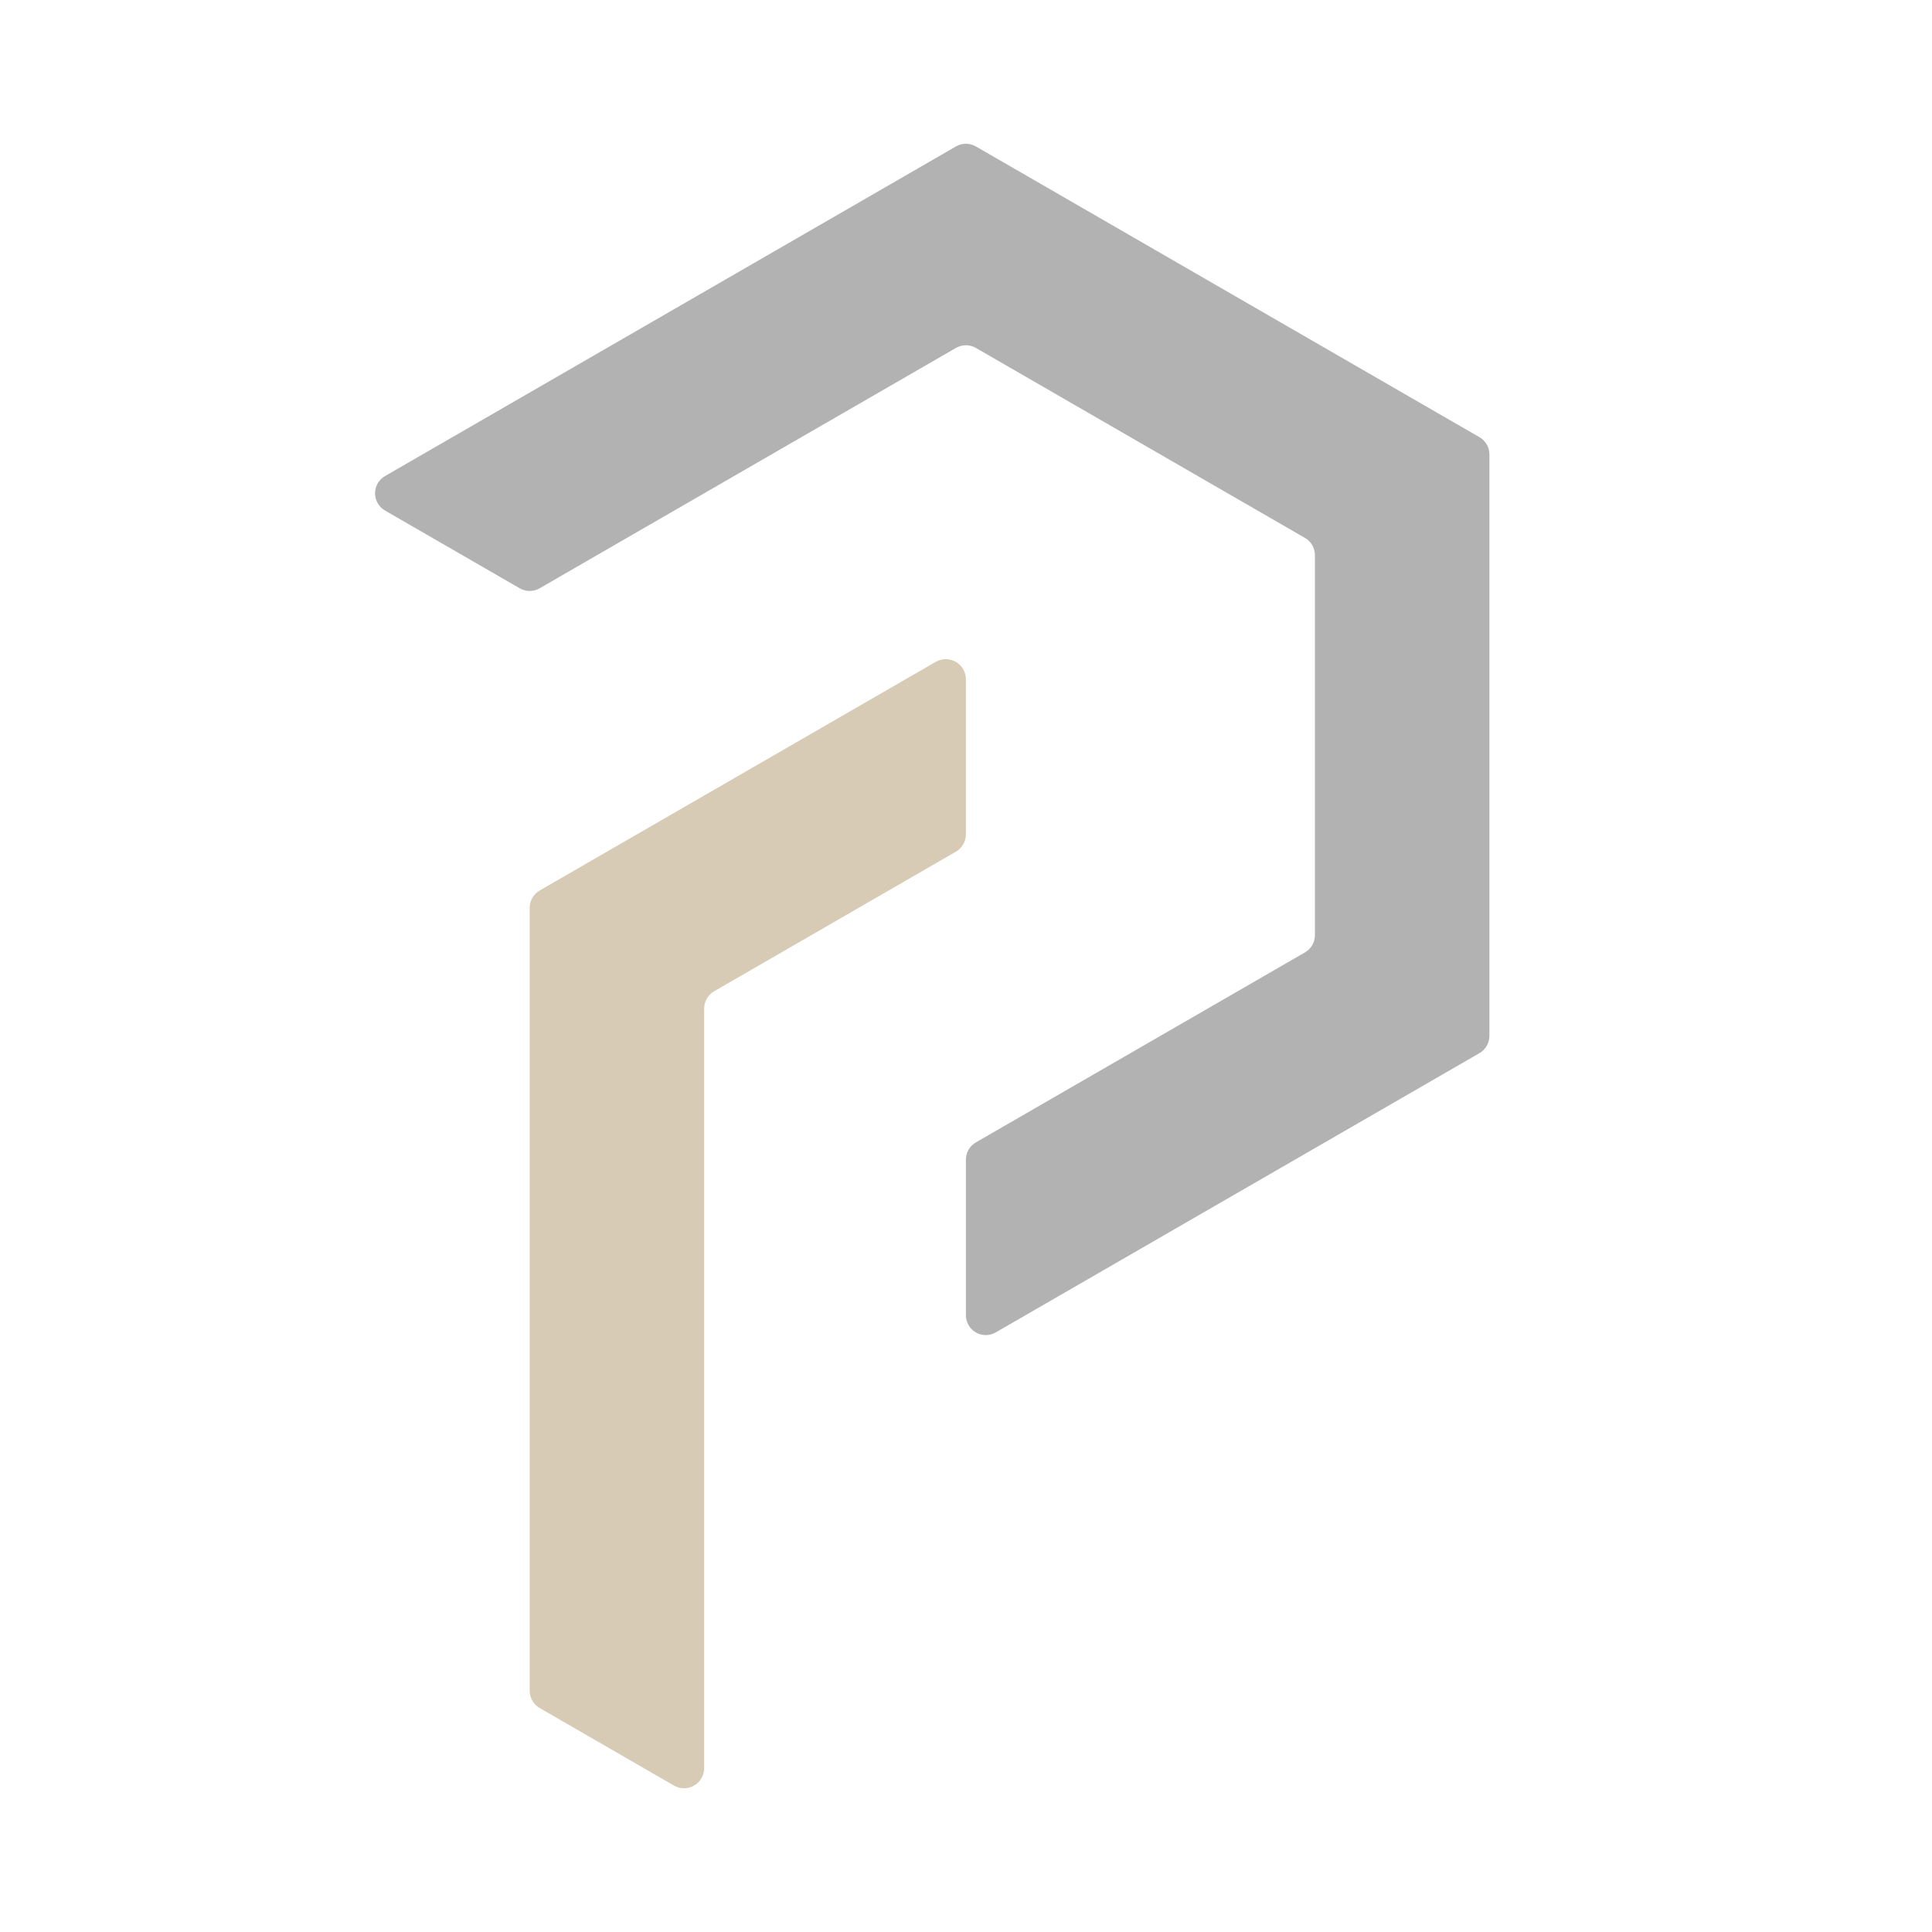
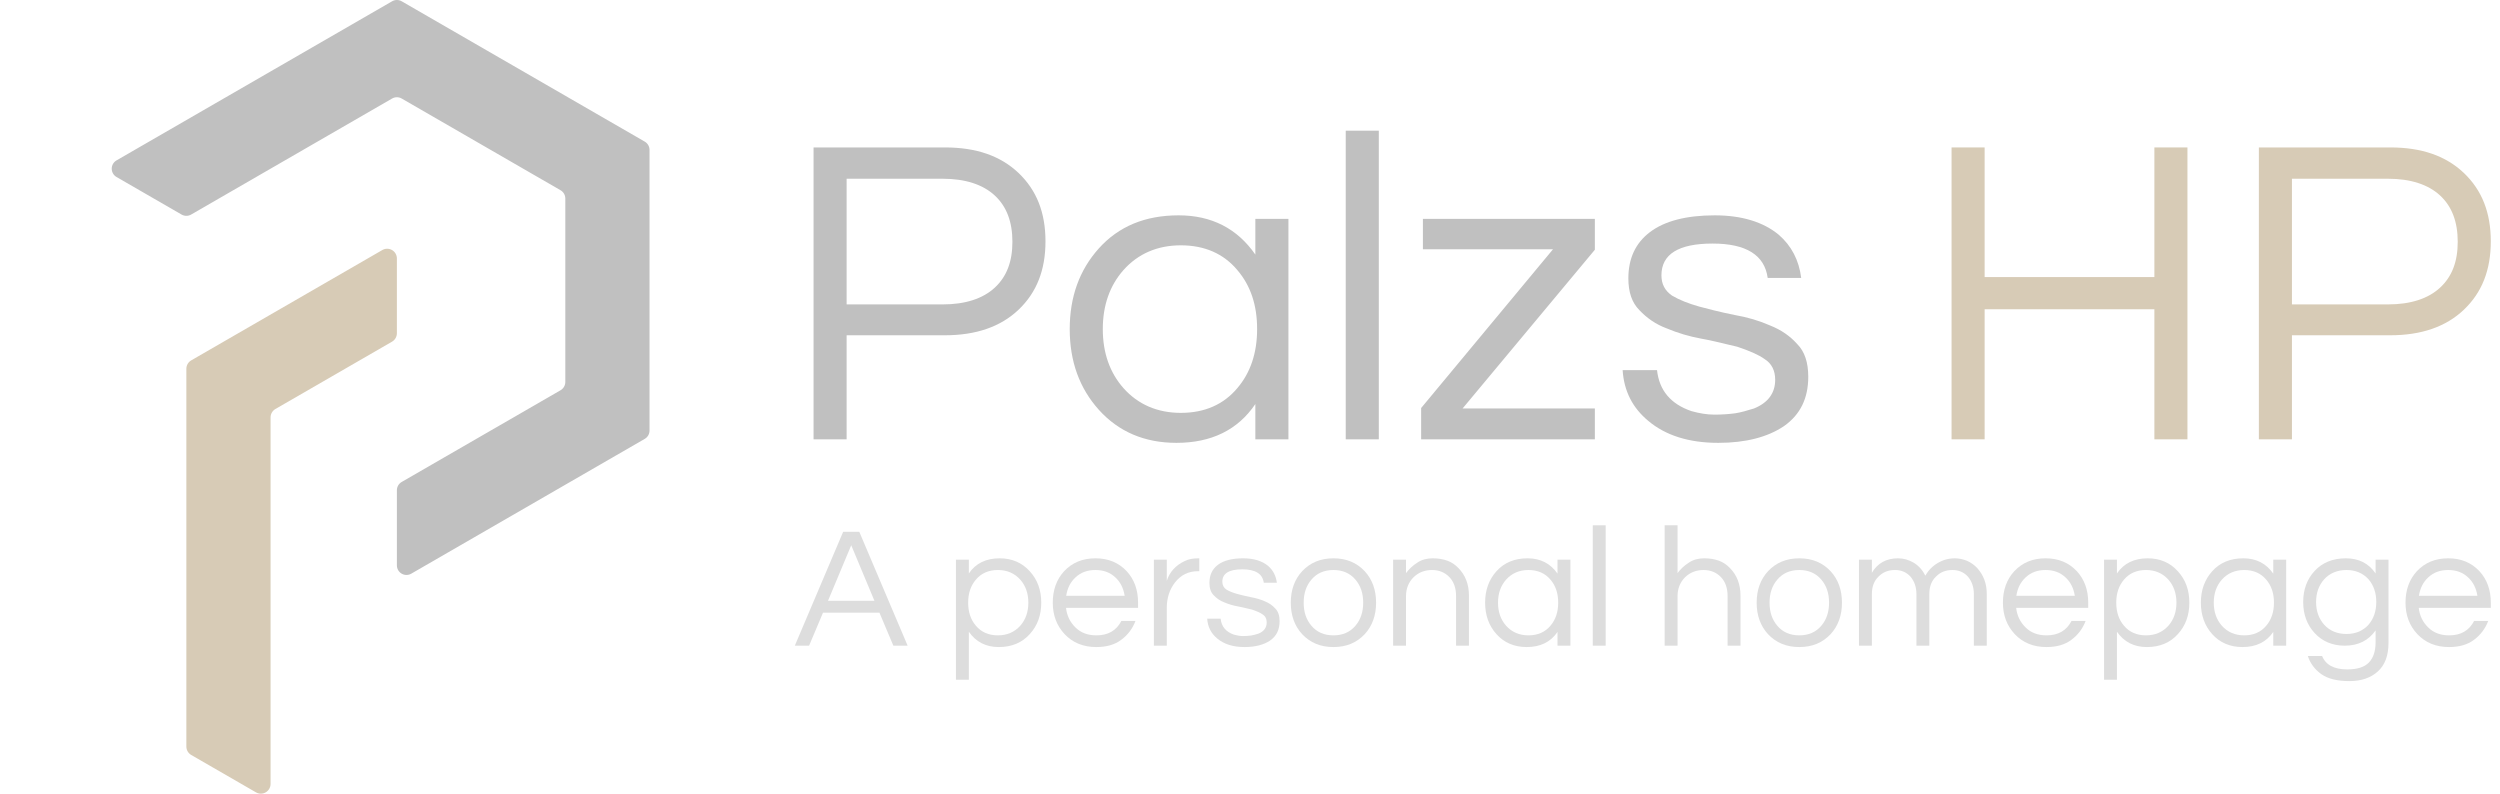
- <svg xmlns="http://www.w3.org/2000/svg" width="100%" height="100%" viewBox="0 0 200 200" version="1.1" xml:space="preserve" style="fill-rule:evenodd;clip-rule:evenodd;stroke-linejoin:round;stroke-miterlimit:2;">
-   <g transform="matrix(1,0,0,1,-3016.53,-115.222)">
-     <g transform="matrix(1,0,0,1,2907.07,0)">
-       <g transform="matrix(0.176601,0,0,0.176601,-25.3797,77.6399)">
-         <path d="M1312.01,600.78C1315.66,598.67 1320.16,598.67 1323.82,600.78C1327.47,602.89 1329.72,606.789 1329.72,611.008L1329.72,701.842C1329.72,706.062 1327.47,709.961 1323.82,712.071L1182.2,793.835C1178.55,795.944 1176.29,799.844 1176.29,804.063L1176.29,1249.23C1176.29,1253.45 1174.04,1257.35 1170.39,1259.46C1166.73,1261.57 1162.23,1261.57 1158.58,1259.46L1079.91,1214.04C1076.26,1211.93 1074.01,1208.03 1074.01,1203.81L1074.01,745.008C1074.01,740.788 1076.26,736.889 1079.91,734.779L1312.01,600.78Z" style="fill:rgb(215,203,182);" />
+ <svg xmlns="http://www.w3.org/2000/svg" width="100%" height="100%" viewBox="0 0 189 60" version="1.1" xml:space="preserve" style="fill-rule:evenodd;clip-rule:evenodd;stroke-linejoin:round;stroke-miterlimit:2;">
+   <g transform="matrix(1,0,0,1,-1652.92,-144)">
+     <g transform="matrix(1,0,0,1,787.075,0)">
+       <g transform="matrix(1,0,0,1,815.85,104)">
+         <g transform="matrix(0.0622431,0,0,0.0622431,-2.76619,21.509)">
+           <path d="M1312.01,600.78C1315.66,598.67 1320.16,598.67 1323.82,600.78C1327.47,602.89 1329.72,606.789 1329.72,611.008L1329.72,701.842C1329.72,706.062 1327.47,709.961 1323.82,712.071L1182.2,793.835C1178.55,795.944 1176.29,799.844 1176.29,804.063L1176.29,1249.23C1176.29,1253.45 1174.04,1257.35 1170.39,1259.46C1166.73,1261.57 1162.23,1261.57 1158.58,1259.46L1079.91,1214.04C1076.26,1211.93 1074.01,1208.03 1074.01,1203.81L1074.01,745.008C1074.01,740.788 1076.26,736.889 1079.91,734.779L1312.01,600.78Z" style="fill:rgb(215,203,182);" />
+         </g>
+         <g transform="matrix(0.0622431,0,0,0.0622431,-2.76619,21.509)">
+           <path d="M989.188,491.884C985.586,493.964 983.366,497.808 983.366,501.968C983.366,506.129 985.586,509.973 989.188,512.053L1068.19,557.662C1071.79,559.742 1076.23,559.742 1079.83,557.662L1323.9,416.747C1327.51,414.667 1331.94,414.667 1335.55,416.747L1528.48,528.135C1532.08,530.215 1534.3,534.059 1534.3,538.219L1534.3,760.993C1534.3,765.154 1532.08,768.998 1528.48,771.078L1335.55,882.465C1331.94,884.545 1329.72,888.39 1329.72,892.55L1329.72,983.768C1329.72,987.928 1331.94,991.772 1335.55,993.852C1339.15,995.933 1343.59,995.933 1347.19,993.852L1630.76,830.133C1634.36,828.053 1636.58,824.209 1636.58,820.049L1636.58,479.164C1636.58,475.004 1634.36,471.16 1630.76,469.079L1335.55,298.637C1331.94,296.557 1327.51,296.557 1323.9,298.637L989.188,491.884Z" style="fill:rgb(192,192,192);" />
+         </g>
+         <g transform="matrix(6.21141,0,0,0.946931,-397.376,1.51916)">
+           <rect x="72.025" y="40.637" width="9.66" height="63.363" style="fill:none;" />
+         </g>
      </g>
    </g>
-     <g transform="matrix(1,0,0,1,2907.07,0)">
-       <g transform="matrix(0.176601,0,0,0.176601,-25.3797,77.6399)">
-         <path d="M989.188,491.884C985.586,493.964 983.366,497.808 983.366,501.968C983.366,506.129 985.586,509.973 989.188,512.053L1068.19,557.662C1071.79,559.742 1076.23,559.742 1079.83,557.662L1323.9,416.747C1327.51,414.667 1331.94,414.667 1335.55,416.747L1528.48,528.135C1532.08,530.215 1534.3,534.059 1534.3,538.219L1534.3,760.993C1534.3,765.154 1532.08,768.998 1528.48,771.078L1335.55,882.465C1331.94,884.545 1329.72,888.39 1329.72,892.55L1329.72,983.768C1329.72,987.928 1331.94,991.772 1335.55,993.852C1339.15,995.933 1343.59,995.933 1347.19,993.852L1630.76,830.133C1634.36,828.053 1636.58,824.209 1636.58,820.049L1636.58,479.164C1636.58,475.004 1634.36,471.16 1630.76,469.079L1335.55,298.637C1331.94,296.557 1327.51,296.557 1323.9,298.637L989.188,491.884Z" style="fill:rgb(178,178,178);" />
+     <g transform="matrix(1,0,0,1,787.075,0)">
+       <g transform="matrix(0.780071,0,0,0.780071,734.392,62.6428)">
+         <g transform="matrix(16.6667,0,0,16.6667,245.493,166.87)">
+           <path d="M0.659,-0L0.576,-0L0.495,-0.192L0.167,-0.192L0.086,-0L0.003,-0L0.284,-0.662L0.378,-0.662L0.659,-0ZM0.466,-0.261L0.331,-0.584L0.196,-0.261L0.466,-0.261Z" style="fill:rgb(221,221,221);fill-rule:nonzero;" />
+         </g>
+         <g transform="matrix(16.6667,0,0,16.6667,260.076,166.87)">
+           <path d="M0.14,-0.42C0.18,-0.479 0.24,-0.508 0.319,-0.508C0.39,-0.508 0.449,-0.483 0.494,-0.433C0.539,-0.384 0.561,-0.323 0.561,-0.25C0.561,-0.177 0.539,-0.116 0.494,-0.067C0.449,-0.017 0.389,0.008 0.314,0.008C0.239,0.008 0.181,-0.022 0.14,-0.081L0.14,0.198L0.065,0.198L0.065,-0.5L0.14,-0.5L0.14,-0.42ZM0.309,-0.44C0.255,-0.44 0.212,-0.421 0.181,-0.384C0.151,-0.349 0.136,-0.305 0.136,-0.25C0.136,-0.195 0.151,-0.151 0.181,-0.116C0.212,-0.079 0.255,-0.06 0.309,-0.06C0.362,-0.06 0.406,-0.079 0.439,-0.116C0.47,-0.151 0.486,-0.196 0.486,-0.25C0.486,-0.304 0.47,-0.349 0.439,-0.384C0.406,-0.421 0.362,-0.44 0.309,-0.44Z" style="fill:rgb(221,221,221);fill-rule:nonzero;" />
+         </g>
+         <g transform="matrix(16.6667,0,0,16.6667,269.976,166.87)">
+           <path d="M0.288,-0.06C0.356,-0.06 0.404,-0.088 0.433,-0.144L0.515,-0.144C0.498,-0.099 0.47,-0.062 0.432,-0.034C0.395,-0.006 0.347,0.008 0.287,0.008C0.212,0.008 0.15,-0.017 0.103,-0.067C0.057,-0.116 0.034,-0.177 0.034,-0.25C0.034,-0.324 0.056,-0.385 0.1,-0.433C0.147,-0.483 0.207,-0.508 0.282,-0.508C0.357,-0.508 0.417,-0.483 0.464,-0.433C0.508,-0.385 0.53,-0.324 0.53,-0.25L0.53,-0.22L0.111,-0.22C0.116,-0.175 0.134,-0.137 0.166,-0.106C0.197,-0.075 0.238,-0.06 0.288,-0.06ZM0.398,-0.397C0.367,-0.426 0.329,-0.44 0.282,-0.44C0.235,-0.44 0.197,-0.426 0.166,-0.397C0.137,-0.37 0.119,-0.335 0.112,-0.29L0.452,-0.29C0.445,-0.335 0.427,-0.37 0.398,-0.397Z" style="fill:rgb(221,221,221);fill-rule:nonzero;" />
+         </g>
+         <g transform="matrix(16.6667,0,0,16.6667,279.259,166.87)">
+           <path d="M0.329,-0.508L0.329,-0.433L0.32,-0.433C0.266,-0.433 0.222,-0.411 0.188,-0.368C0.156,-0.327 0.14,-0.277 0.14,-0.22L0.14,-0L0.065,-0L0.065,-0.5L0.14,-0.5L0.14,-0.377C0.156,-0.428 0.191,-0.467 0.244,-0.492C0.265,-0.503 0.292,-0.508 0.324,-0.508L0.329,-0.508Z" style="fill:rgb(221,221,221);fill-rule:nonzero;" />
+         </g>
+         <g transform="matrix(16.6667,0,0,16.6667,285.009,166.87)">
+           <path d="M0.359,-0.366C0.352,-0.418 0.31,-0.444 0.234,-0.444C0.157,-0.444 0.118,-0.42 0.118,-0.372C0.118,-0.352 0.126,-0.337 0.142,-0.326C0.159,-0.316 0.179,-0.308 0.204,-0.301C0.223,-0.296 0.249,-0.289 0.284,-0.282C0.313,-0.277 0.34,-0.269 0.365,-0.258C0.39,-0.248 0.41,-0.234 0.426,-0.216C0.443,-0.199 0.451,-0.174 0.451,-0.142C0.451,-0.093 0.433,-0.056 0.396,-0.03C0.359,-0.005 0.309,0.008 0.247,0.008C0.18,0.008 0.127,-0.009 0.088,-0.042C0.053,-0.071 0.033,-0.109 0.03,-0.157L0.108,-0.157C0.113,-0.111 0.139,-0.08 0.186,-0.064C0.204,-0.059 0.221,-0.056 0.238,-0.056C0.254,-0.056 0.27,-0.057 0.285,-0.059C0.298,-0.061 0.312,-0.065 0.328,-0.07C0.36,-0.083 0.376,-0.105 0.376,-0.135C0.376,-0.156 0.368,-0.172 0.352,-0.182C0.338,-0.192 0.317,-0.201 0.29,-0.21C0.249,-0.22 0.222,-0.226 0.21,-0.228C0.182,-0.233 0.155,-0.241 0.129,-0.252C0.105,-0.261 0.085,-0.275 0.068,-0.293C0.051,-0.31 0.043,-0.334 0.043,-0.365C0.043,-0.41 0.059,-0.445 0.092,-0.47C0.125,-0.495 0.174,-0.508 0.239,-0.508C0.3,-0.508 0.349,-0.493 0.384,-0.464C0.413,-0.439 0.43,-0.406 0.435,-0.366L0.359,-0.366Z" style="fill:rgb(221,221,221);fill-rule:nonzero;" />
+         </g>
+         <g transform="matrix(16.6667,0,0,16.6667,293.043,166.87)">
+           <path d="M0.1,-0.433C0.147,-0.483 0.207,-0.508 0.282,-0.508C0.357,-0.508 0.417,-0.483 0.464,-0.433C0.508,-0.385 0.53,-0.324 0.53,-0.25C0.53,-0.176 0.508,-0.115 0.464,-0.067C0.417,-0.017 0.357,0.008 0.282,0.008C0.207,0.008 0.147,-0.017 0.1,-0.067C0.056,-0.115 0.034,-0.176 0.034,-0.25C0.034,-0.324 0.056,-0.385 0.1,-0.433ZM0.154,-0.116C0.185,-0.079 0.228,-0.06 0.282,-0.06C0.336,-0.06 0.379,-0.079 0.41,-0.116C0.44,-0.151 0.455,-0.196 0.455,-0.25C0.455,-0.305 0.44,-0.349 0.41,-0.384C0.379,-0.421 0.336,-0.44 0.282,-0.44C0.228,-0.44 0.185,-0.421 0.154,-0.384C0.124,-0.349 0.109,-0.305 0.109,-0.25C0.109,-0.195 0.124,-0.151 0.154,-0.116Z" style="fill:rgb(221,221,221);fill-rule:nonzero;" />
+         </g>
+         <g transform="matrix(16.6667,0,0,16.6667,302.443,166.87)">
+           <path d="M0.14,-0.5L0.14,-0.422C0.157,-0.445 0.179,-0.466 0.206,-0.483C0.231,-0.5 0.261,-0.508 0.295,-0.508C0.328,-0.508 0.356,-0.503 0.381,-0.494C0.405,-0.485 0.426,-0.471 0.444,-0.452C0.485,-0.411 0.506,-0.357 0.506,-0.291L0.506,-0L0.431,-0L0.431,-0.289C0.431,-0.335 0.418,-0.372 0.392,-0.399C0.366,-0.426 0.332,-0.44 0.291,-0.44C0.249,-0.44 0.213,-0.426 0.184,-0.398C0.155,-0.369 0.14,-0.332 0.14,-0.288L0.14,-0L0.065,-0L0.065,-0.5L0.14,-0.5Z" style="fill:rgb(221,221,221);fill-rule:nonzero;" />
+         </g>
+         <g transform="matrix(16.6667,0,0,16.6667,311.876,166.87)">
+           <path d="M0.455,-0.08C0.415,-0.021 0.355,0.008 0.276,0.008C0.204,0.008 0.145,-0.017 0.1,-0.067C0.056,-0.116 0.034,-0.177 0.034,-0.25C0.034,-0.323 0.056,-0.384 0.1,-0.433C0.145,-0.483 0.205,-0.508 0.281,-0.508C0.356,-0.508 0.414,-0.478 0.455,-0.419L0.455,-0.5L0.53,-0.5L0.53,-0L0.455,-0L0.455,-0.08ZM0.286,-0.06C0.34,-0.06 0.383,-0.079 0.414,-0.116C0.444,-0.151 0.459,-0.196 0.459,-0.25C0.459,-0.305 0.444,-0.349 0.414,-0.384C0.383,-0.421 0.34,-0.44 0.286,-0.44C0.233,-0.44 0.189,-0.421 0.156,-0.384C0.125,-0.349 0.109,-0.304 0.109,-0.25C0.109,-0.196 0.125,-0.151 0.156,-0.116C0.189,-0.079 0.233,-0.06 0.286,-0.06Z" style="fill:rgb(221,221,221);fill-rule:nonzero;" />
+         </g>
+         <g transform="matrix(16.6667,0,0,16.6667,321.793,166.87)">
+           <rect x="0.065" y="-0.7" width="0.075" height="0.7" style="fill:rgb(221,221,221);fill-rule:nonzero;" />
+         </g>
+         <g transform="matrix(16.6667,0,0,16.6667,328.759,166.87)">
+           <path d="M0.14,-0.7L0.14,-0.422C0.157,-0.445 0.179,-0.466 0.206,-0.483C0.231,-0.5 0.261,-0.508 0.295,-0.508C0.328,-0.508 0.356,-0.503 0.381,-0.494C0.405,-0.485 0.426,-0.471 0.444,-0.452C0.485,-0.411 0.506,-0.357 0.506,-0.291L0.506,-0L0.431,-0L0.431,-0.289C0.431,-0.335 0.418,-0.372 0.392,-0.399C0.366,-0.426 0.332,-0.44 0.291,-0.44C0.249,-0.44 0.213,-0.426 0.184,-0.398C0.155,-0.369 0.14,-0.332 0.14,-0.288L0.14,-0L0.065,-0L0.065,-0.7L0.14,-0.7Z" style="fill:rgb(221,221,221);fill-rule:nonzero;" />
+         </g>
+         <g transform="matrix(16.6667,0,0,16.6667,338.193,166.87)">
+           <path d="M0.1,-0.433C0.147,-0.483 0.207,-0.508 0.282,-0.508C0.357,-0.508 0.417,-0.483 0.464,-0.433C0.508,-0.385 0.53,-0.324 0.53,-0.25C0.53,-0.176 0.508,-0.115 0.464,-0.067C0.417,-0.017 0.357,0.008 0.282,0.008C0.207,0.008 0.147,-0.017 0.1,-0.067C0.056,-0.115 0.034,-0.176 0.034,-0.25C0.034,-0.324 0.056,-0.385 0.1,-0.433ZM0.154,-0.116C0.185,-0.079 0.228,-0.06 0.282,-0.06C0.336,-0.06 0.379,-0.079 0.41,-0.116C0.44,-0.151 0.455,-0.196 0.455,-0.25C0.455,-0.305 0.44,-0.349 0.41,-0.384C0.379,-0.421 0.336,-0.44 0.282,-0.44C0.228,-0.44 0.185,-0.421 0.154,-0.384C0.124,-0.349 0.109,-0.305 0.109,-0.25C0.109,-0.195 0.124,-0.151 0.154,-0.116Z" style="fill:rgb(221,221,221);fill-rule:nonzero;" />
+         </g>
+         <g transform="matrix(16.6667,0,0,16.6667,347.593,166.87)">
+           <path d="M0.14,-0.424C0.173,-0.48 0.224,-0.508 0.292,-0.508C0.325,-0.508 0.355,-0.499 0.384,-0.482C0.413,-0.464 0.435,-0.439 0.451,-0.407C0.474,-0.449 0.51,-0.479 0.557,-0.497C0.577,-0.504 0.599,-0.508 0.622,-0.508C0.646,-0.508 0.669,-0.503 0.692,-0.494C0.715,-0.484 0.735,-0.47 0.752,-0.452C0.789,-0.411 0.808,-0.361 0.808,-0.302L0.808,-0L0.733,-0L0.733,-0.3C0.733,-0.341 0.721,-0.375 0.698,-0.402C0.675,-0.427 0.645,-0.44 0.609,-0.44C0.57,-0.44 0.539,-0.428 0.514,-0.403C0.487,-0.378 0.474,-0.344 0.474,-0.299L0.474,-0L0.399,-0L0.399,-0.3C0.399,-0.341 0.387,-0.375 0.364,-0.402C0.341,-0.427 0.311,-0.44 0.275,-0.44C0.236,-0.44 0.205,-0.428 0.18,-0.403C0.153,-0.378 0.14,-0.344 0.14,-0.299L0.14,-0L0.065,-0L0.065,-0.5L0.14,-0.5L0.14,-0.424Z" style="fill:rgb(221,221,221);fill-rule:nonzero;" />
+         </g>
+         <g transform="matrix(16.6667,0,0,16.6667,362.059,166.87)">
+           <path d="M0.288,-0.06C0.356,-0.06 0.404,-0.088 0.433,-0.144L0.515,-0.144C0.498,-0.099 0.47,-0.062 0.432,-0.034C0.395,-0.006 0.347,0.008 0.287,0.008C0.212,0.008 0.15,-0.017 0.103,-0.067C0.057,-0.116 0.034,-0.177 0.034,-0.25C0.034,-0.324 0.056,-0.385 0.1,-0.433C0.147,-0.483 0.207,-0.508 0.282,-0.508C0.357,-0.508 0.417,-0.483 0.464,-0.433C0.508,-0.385 0.53,-0.324 0.53,-0.25L0.53,-0.22L0.111,-0.22C0.116,-0.175 0.134,-0.137 0.166,-0.106C0.197,-0.075 0.238,-0.06 0.288,-0.06ZM0.398,-0.397C0.367,-0.426 0.329,-0.44 0.282,-0.44C0.235,-0.44 0.197,-0.426 0.166,-0.397C0.137,-0.37 0.119,-0.335 0.112,-0.29L0.452,-0.29C0.445,-0.335 0.427,-0.37 0.398,-0.397Z" style="fill:rgb(221,221,221);fill-rule:nonzero;" />
+         </g>
+         <g transform="matrix(16.6667,0,0,16.6667,371.343,166.87)">
+           <path d="M0.14,-0.42C0.18,-0.479 0.24,-0.508 0.319,-0.508C0.39,-0.508 0.449,-0.483 0.494,-0.433C0.539,-0.384 0.561,-0.323 0.561,-0.25C0.561,-0.177 0.539,-0.116 0.494,-0.067C0.449,-0.017 0.389,0.008 0.314,0.008C0.239,0.008 0.181,-0.022 0.14,-0.081L0.14,0.198L0.065,0.198L0.065,-0.5L0.14,-0.5L0.14,-0.42ZM0.309,-0.44C0.255,-0.44 0.212,-0.421 0.181,-0.384C0.151,-0.349 0.136,-0.305 0.136,-0.25C0.136,-0.195 0.151,-0.151 0.181,-0.116C0.212,-0.079 0.255,-0.06 0.309,-0.06C0.362,-0.06 0.406,-0.079 0.439,-0.116C0.47,-0.151 0.486,-0.196 0.486,-0.25C0.486,-0.304 0.47,-0.349 0.439,-0.384C0.406,-0.421 0.362,-0.44 0.309,-0.44Z" style="fill:rgb(221,221,221);fill-rule:nonzero;" />
+         </g>
+         <g transform="matrix(16.6667,0,0,16.6667,381.243,166.87)">
+           <path d="M0.455,-0.08C0.415,-0.021 0.355,0.008 0.276,0.008C0.204,0.008 0.145,-0.017 0.1,-0.067C0.056,-0.116 0.034,-0.177 0.034,-0.25C0.034,-0.323 0.056,-0.384 0.1,-0.433C0.145,-0.483 0.205,-0.508 0.281,-0.508C0.356,-0.508 0.414,-0.478 0.455,-0.419L0.455,-0.5L0.53,-0.5L0.53,-0L0.455,-0L0.455,-0.08ZM0.286,-0.06C0.34,-0.06 0.383,-0.079 0.414,-0.116C0.444,-0.151 0.459,-0.196 0.459,-0.25C0.459,-0.305 0.444,-0.349 0.414,-0.384C0.383,-0.421 0.34,-0.44 0.286,-0.44C0.233,-0.44 0.189,-0.421 0.156,-0.384C0.125,-0.349 0.109,-0.304 0.109,-0.25C0.109,-0.196 0.125,-0.151 0.156,-0.116C0.189,-0.079 0.233,-0.06 0.286,-0.06Z" style="fill:rgb(221,221,221);fill-rule:nonzero;" />
+         </g>
+         <g transform="matrix(16.6667,0,0,16.6667,391.159,166.87)">
+           <path d="M0.455,-0.42L0.455,-0.5L0.53,-0.5L0.53,-0.015C0.53,0.058 0.509,0.113 0.468,0.15C0.427,0.187 0.372,0.206 0.303,0.206C0.233,0.206 0.179,0.193 0.14,0.166C0.101,0.138 0.075,0.103 0.061,0.06L0.144,0.06C0.165,0.112 0.214,0.138 0.29,0.138C0.348,0.138 0.39,0.125 0.416,0.098C0.442,0.071 0.455,0.032 0.455,-0.02L0.455,-0.089C0.414,-0.03 0.354,-0 0.276,-0C0.204,-0 0.145,-0.025 0.1,-0.074C0.056,-0.122 0.034,-0.182 0.034,-0.254C0.034,-0.326 0.056,-0.386 0.1,-0.434C0.145,-0.483 0.206,-0.508 0.282,-0.508C0.357,-0.508 0.415,-0.479 0.455,-0.42ZM0.286,-0.068C0.313,-0.068 0.337,-0.073 0.359,-0.082C0.382,-0.093 0.4,-0.106 0.414,-0.122C0.444,-0.157 0.459,-0.201 0.459,-0.254C0.459,-0.307 0.444,-0.351 0.414,-0.386C0.381,-0.422 0.338,-0.44 0.286,-0.44C0.233,-0.44 0.189,-0.422 0.156,-0.386C0.125,-0.351 0.109,-0.307 0.109,-0.254C0.109,-0.201 0.125,-0.157 0.156,-0.122C0.189,-0.086 0.232,-0.068 0.286,-0.068Z" style="fill:rgb(221,221,221);fill-rule:nonzero;" />
+         </g>
+         <g transform="matrix(16.6667,0,0,16.6667,401.076,166.87)">
+           <path d="M0.288,-0.06C0.356,-0.06 0.404,-0.088 0.433,-0.144L0.515,-0.144C0.498,-0.099 0.47,-0.062 0.432,-0.034C0.395,-0.006 0.347,0.008 0.287,0.008C0.212,0.008 0.15,-0.017 0.103,-0.067C0.057,-0.116 0.034,-0.177 0.034,-0.25C0.034,-0.324 0.056,-0.385 0.1,-0.433C0.147,-0.483 0.207,-0.508 0.282,-0.508C0.357,-0.508 0.417,-0.483 0.464,-0.433C0.508,-0.385 0.53,-0.324 0.53,-0.25L0.53,-0.22L0.111,-0.22C0.116,-0.175 0.134,-0.137 0.166,-0.106C0.197,-0.075 0.238,-0.06 0.288,-0.06ZM0.398,-0.397C0.367,-0.426 0.329,-0.44 0.282,-0.44C0.235,-0.44 0.197,-0.426 0.166,-0.397C0.137,-0.37 0.119,-0.335 0.112,-0.29L0.452,-0.29C0.445,-0.335 0.427,-0.37 0.398,-0.397Z" style="fill:rgb(221,221,221);fill-rule:nonzero;" />
+         </g>
      </g>
    </g>
-     <g transform="matrix(1,0,0,1,2907.07,0)">
-       <g transform="matrix(20.7047,0,0,3.15644,-1381.8,-13.0471)">
-         <rect x="72.025" y="40.637" width="9.66" height="63.363" style="fill:none;" />
+     <g transform="matrix(1,0,0,1,787.075,0)">
+       <g transform="matrix(1,0,0,1,679.157,28.509)">
+         <g transform="matrix(33.3333,0,0,33.3333,245.493,148.704)">
+           <path d="M0.156,-0L0.081,-0L0.081,-0.662L0.379,-0.662C0.45,-0.662 0.505,-0.643 0.546,-0.604C0.587,-0.565 0.607,-0.514 0.607,-0.449C0.607,-0.384 0.587,-0.333 0.546,-0.294C0.505,-0.255 0.449,-0.236 0.379,-0.236L0.156,-0.236L0.156,-0ZM0.156,-0.591L0.156,-0.306L0.374,-0.306C0.425,-0.306 0.465,-0.319 0.492,-0.344C0.519,-0.369 0.532,-0.403 0.532,-0.448C0.532,-0.493 0.519,-0.528 0.492,-0.553C0.465,-0.578 0.425,-0.591 0.374,-0.591L0.156,-0.591Z" style="fill:rgb(192,192,192);fill-rule:nonzero;" />
+         </g>
+         <g transform="matrix(33.3333,0,0,33.3333,266.426,148.704)">
+           <path d="M0.455,-0.08C0.415,-0.021 0.355,0.008 0.276,0.008C0.204,0.008 0.145,-0.017 0.1,-0.067C0.056,-0.116 0.034,-0.177 0.034,-0.25C0.034,-0.323 0.056,-0.384 0.1,-0.433C0.145,-0.483 0.205,-0.508 0.281,-0.508C0.356,-0.508 0.414,-0.478 0.455,-0.419L0.455,-0.5L0.53,-0.5L0.53,-0L0.455,-0L0.455,-0.08ZM0.286,-0.06C0.34,-0.06 0.383,-0.079 0.414,-0.116C0.444,-0.151 0.459,-0.196 0.459,-0.25C0.459,-0.305 0.444,-0.349 0.414,-0.384C0.383,-0.421 0.34,-0.44 0.286,-0.44C0.233,-0.44 0.189,-0.421 0.156,-0.384C0.125,-0.349 0.109,-0.304 0.109,-0.25C0.109,-0.196 0.125,-0.151 0.156,-0.116C0.189,-0.079 0.233,-0.06 0.286,-0.06Z" style="fill:rgb(192,192,192);fill-rule:nonzero;" />
+         </g>
+         <g transform="matrix(33.3333,0,0,33.3333,286.259,148.704)">
+           <rect x="0.065" y="-0.7" width="0.075" height="0.7" style="fill:rgb(192,192,192);fill-rule:nonzero;" />
+         </g>
+         <g transform="matrix(33.3333,0,0,33.3333,293.093,148.704)">
+           <path d="M0.125,-0.07L0.425,-0.07L0.425,-0L0.031,-0L0.031,-0.071L0.33,-0.431L0.035,-0.431L0.035,-0.5L0.425,-0.5L0.425,-0.43L0.125,-0.07Z" style="fill:rgb(192,192,192);fill-rule:nonzero;" />
+         </g>
+         <g transform="matrix(33.3333,0,0,33.3333,308.359,148.704)">
+           <path d="M0.359,-0.366C0.352,-0.418 0.31,-0.444 0.234,-0.444C0.157,-0.444 0.118,-0.42 0.118,-0.372C0.118,-0.352 0.126,-0.337 0.142,-0.326C0.159,-0.316 0.179,-0.308 0.204,-0.301C0.223,-0.296 0.249,-0.289 0.284,-0.282C0.313,-0.277 0.34,-0.269 0.365,-0.258C0.39,-0.248 0.41,-0.234 0.426,-0.216C0.443,-0.199 0.451,-0.174 0.451,-0.142C0.451,-0.093 0.433,-0.056 0.396,-0.03C0.359,-0.005 0.309,0.008 0.247,0.008C0.18,0.008 0.127,-0.009 0.088,-0.042C0.053,-0.071 0.033,-0.109 0.03,-0.157L0.108,-0.157C0.113,-0.111 0.139,-0.08 0.186,-0.064C0.204,-0.059 0.221,-0.056 0.238,-0.056C0.254,-0.056 0.27,-0.057 0.285,-0.059C0.298,-0.061 0.312,-0.065 0.328,-0.07C0.36,-0.083 0.376,-0.105 0.376,-0.135C0.376,-0.156 0.368,-0.172 0.352,-0.182C0.338,-0.192 0.317,-0.201 0.29,-0.21C0.249,-0.22 0.222,-0.226 0.21,-0.228C0.182,-0.233 0.155,-0.241 0.129,-0.252C0.105,-0.261 0.085,-0.275 0.068,-0.293C0.051,-0.31 0.043,-0.334 0.043,-0.365C0.043,-0.41 0.059,-0.445 0.092,-0.47C0.125,-0.495 0.174,-0.508 0.239,-0.508C0.3,-0.508 0.349,-0.493 0.384,-0.464C0.413,-0.439 0.43,-0.406 0.435,-0.366L0.359,-0.366Z" style="fill:rgb(192,192,192);fill-rule:nonzero;" />
+         </g>
+         <g transform="matrix(33.3333,0,0,33.3333,331.526,148.704)">
+           <path d="M0.616,-0.662L0.616,-0L0.541,-0L0.541,-0.295L0.156,-0.295L0.156,-0L0.081,-0L0.081,-0.662L0.156,-0.662L0.156,-0.368L0.541,-0.368L0.541,-0.662L0.616,-0.662Z" style="fill:rgb(215,203,182);fill-rule:nonzero;" />
+         </g>
+         <g transform="matrix(33.3333,0,0,33.3333,354.759,148.704)">
+           <path d="M0.156,-0L0.081,-0L0.081,-0.662L0.379,-0.662C0.45,-0.662 0.505,-0.643 0.546,-0.604C0.587,-0.565 0.607,-0.514 0.607,-0.449C0.607,-0.384 0.587,-0.333 0.546,-0.294C0.505,-0.255 0.449,-0.236 0.379,-0.236L0.156,-0.236L0.156,-0ZM0.156,-0.591L0.156,-0.306L0.374,-0.306C0.425,-0.306 0.465,-0.319 0.492,-0.344C0.519,-0.369 0.532,-0.403 0.532,-0.448C0.532,-0.493 0.519,-0.528 0.492,-0.553C0.465,-0.578 0.425,-0.591 0.374,-0.591L0.156,-0.591Z" style="fill:rgb(215,203,182);fill-rule:nonzero;" />
+         </g>
      </g>
    </g>
  </g>
</svg>
